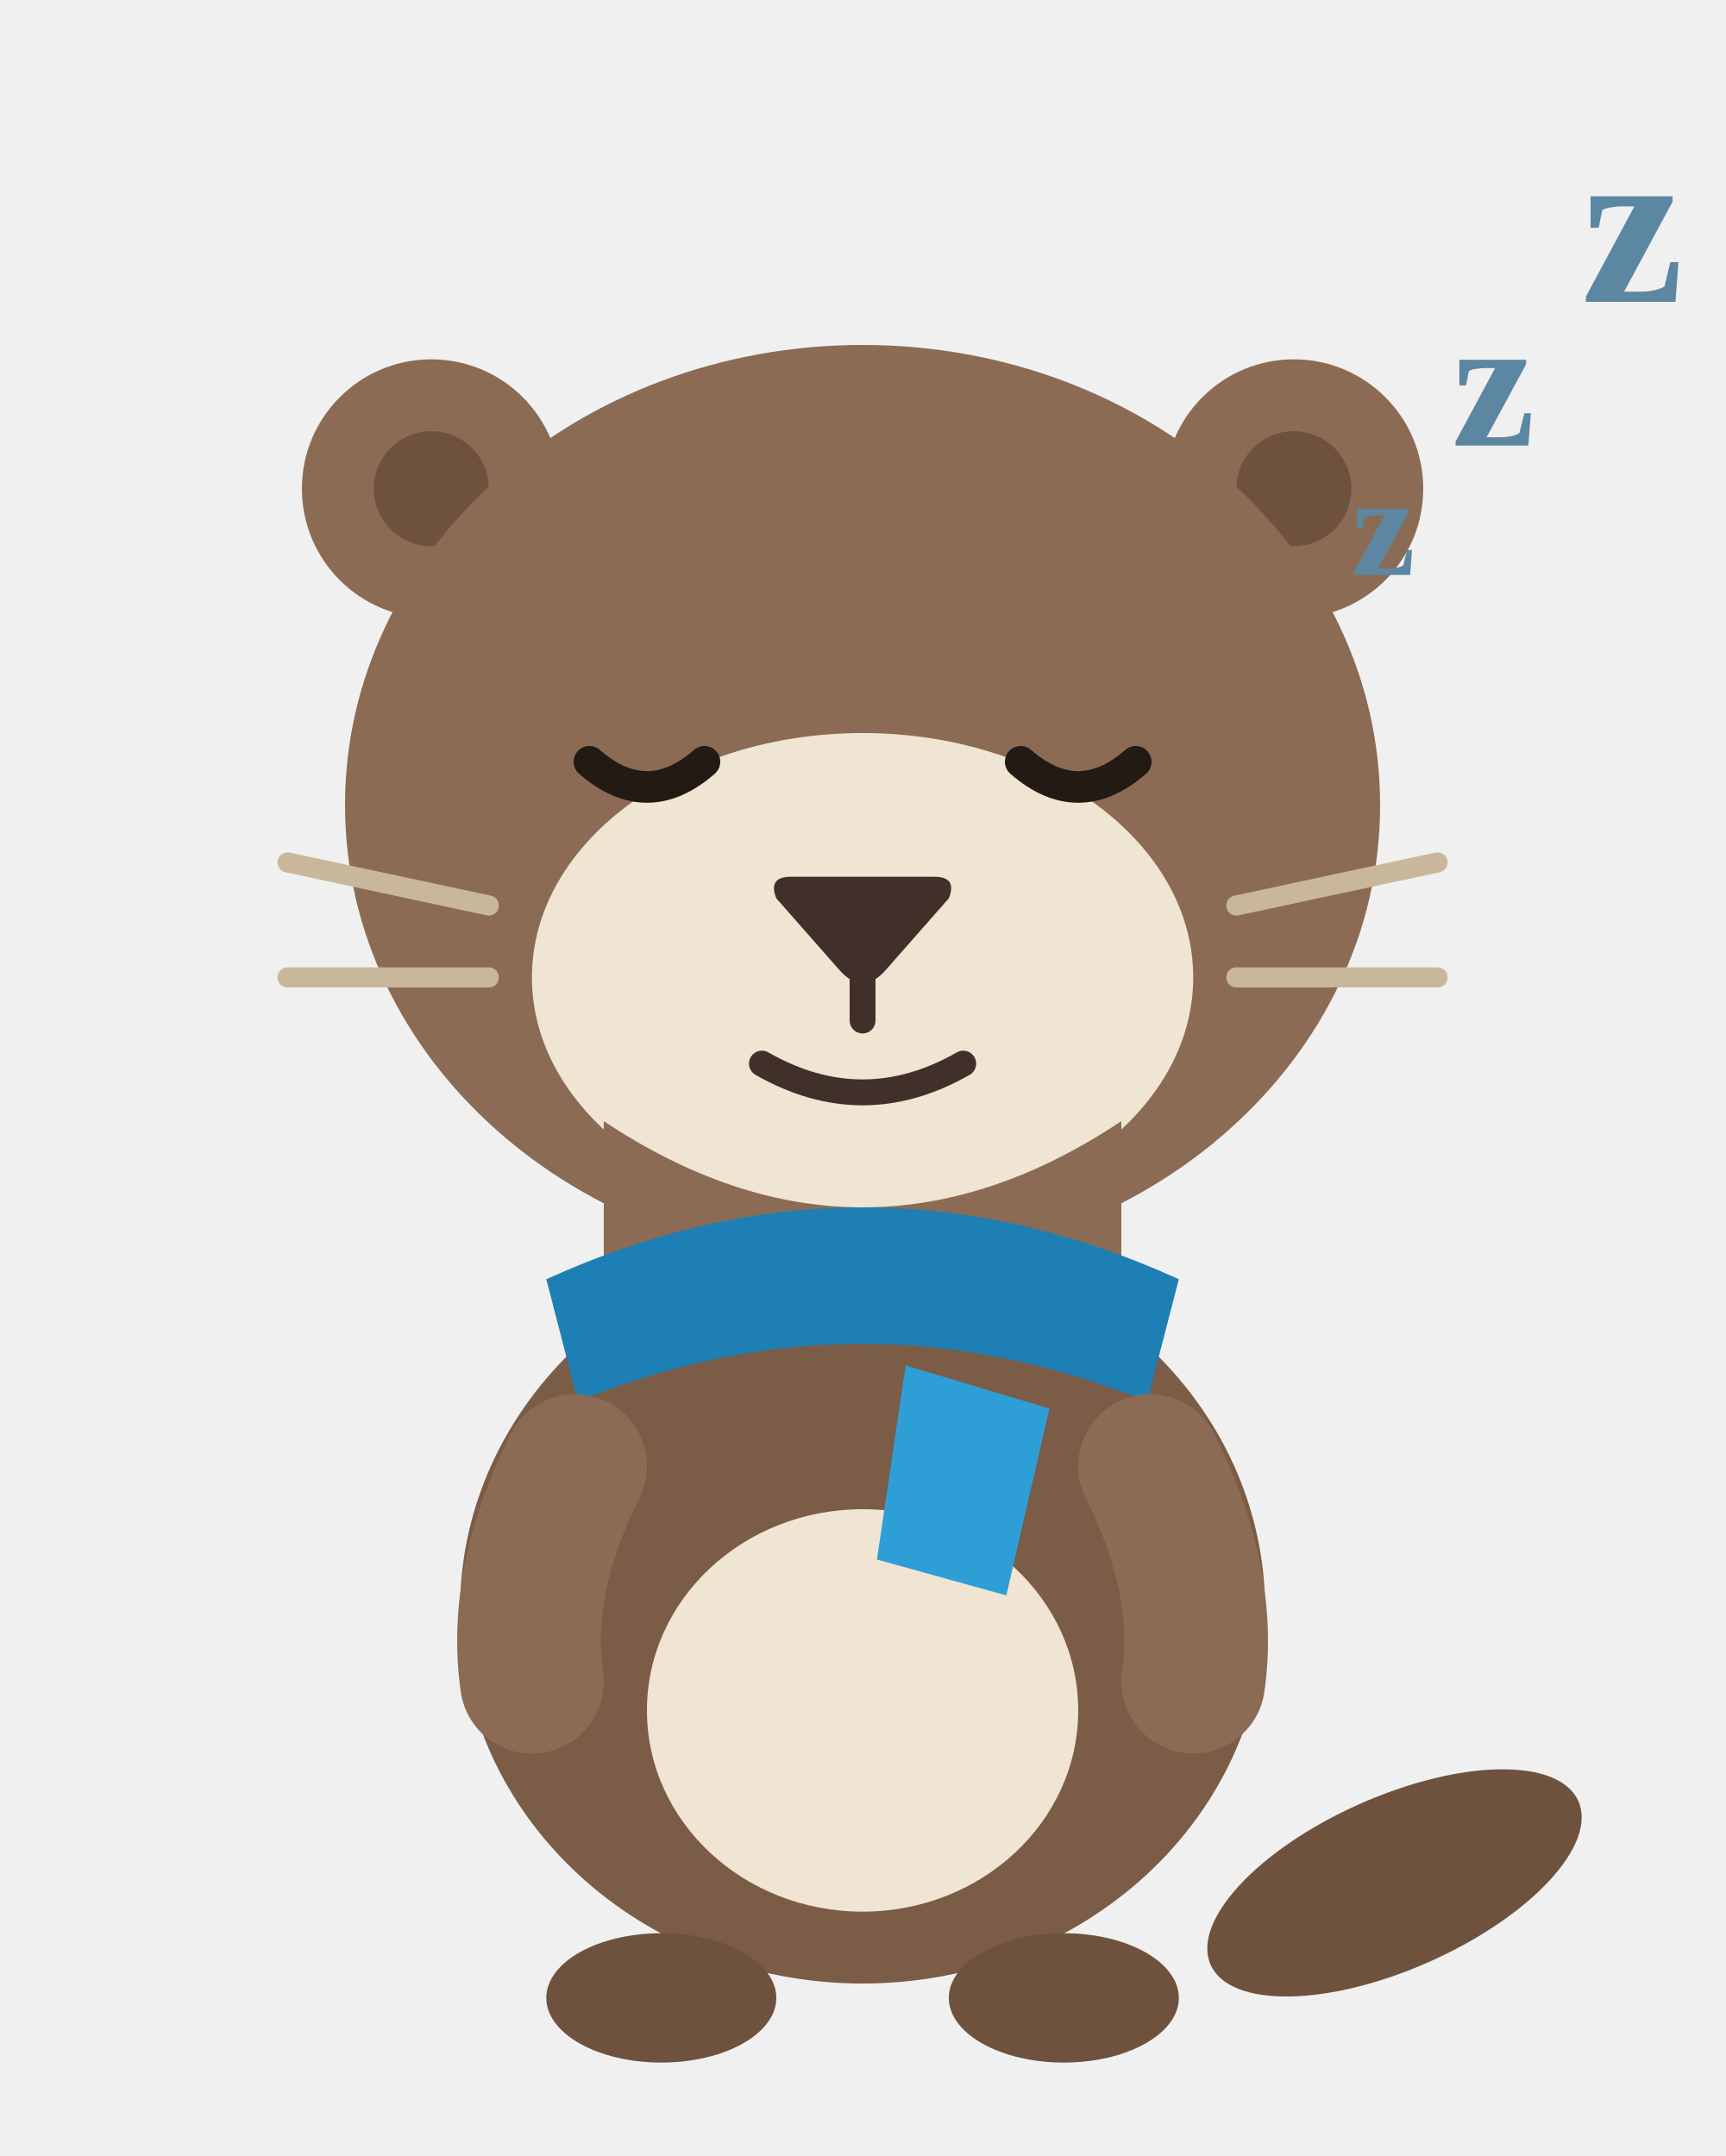
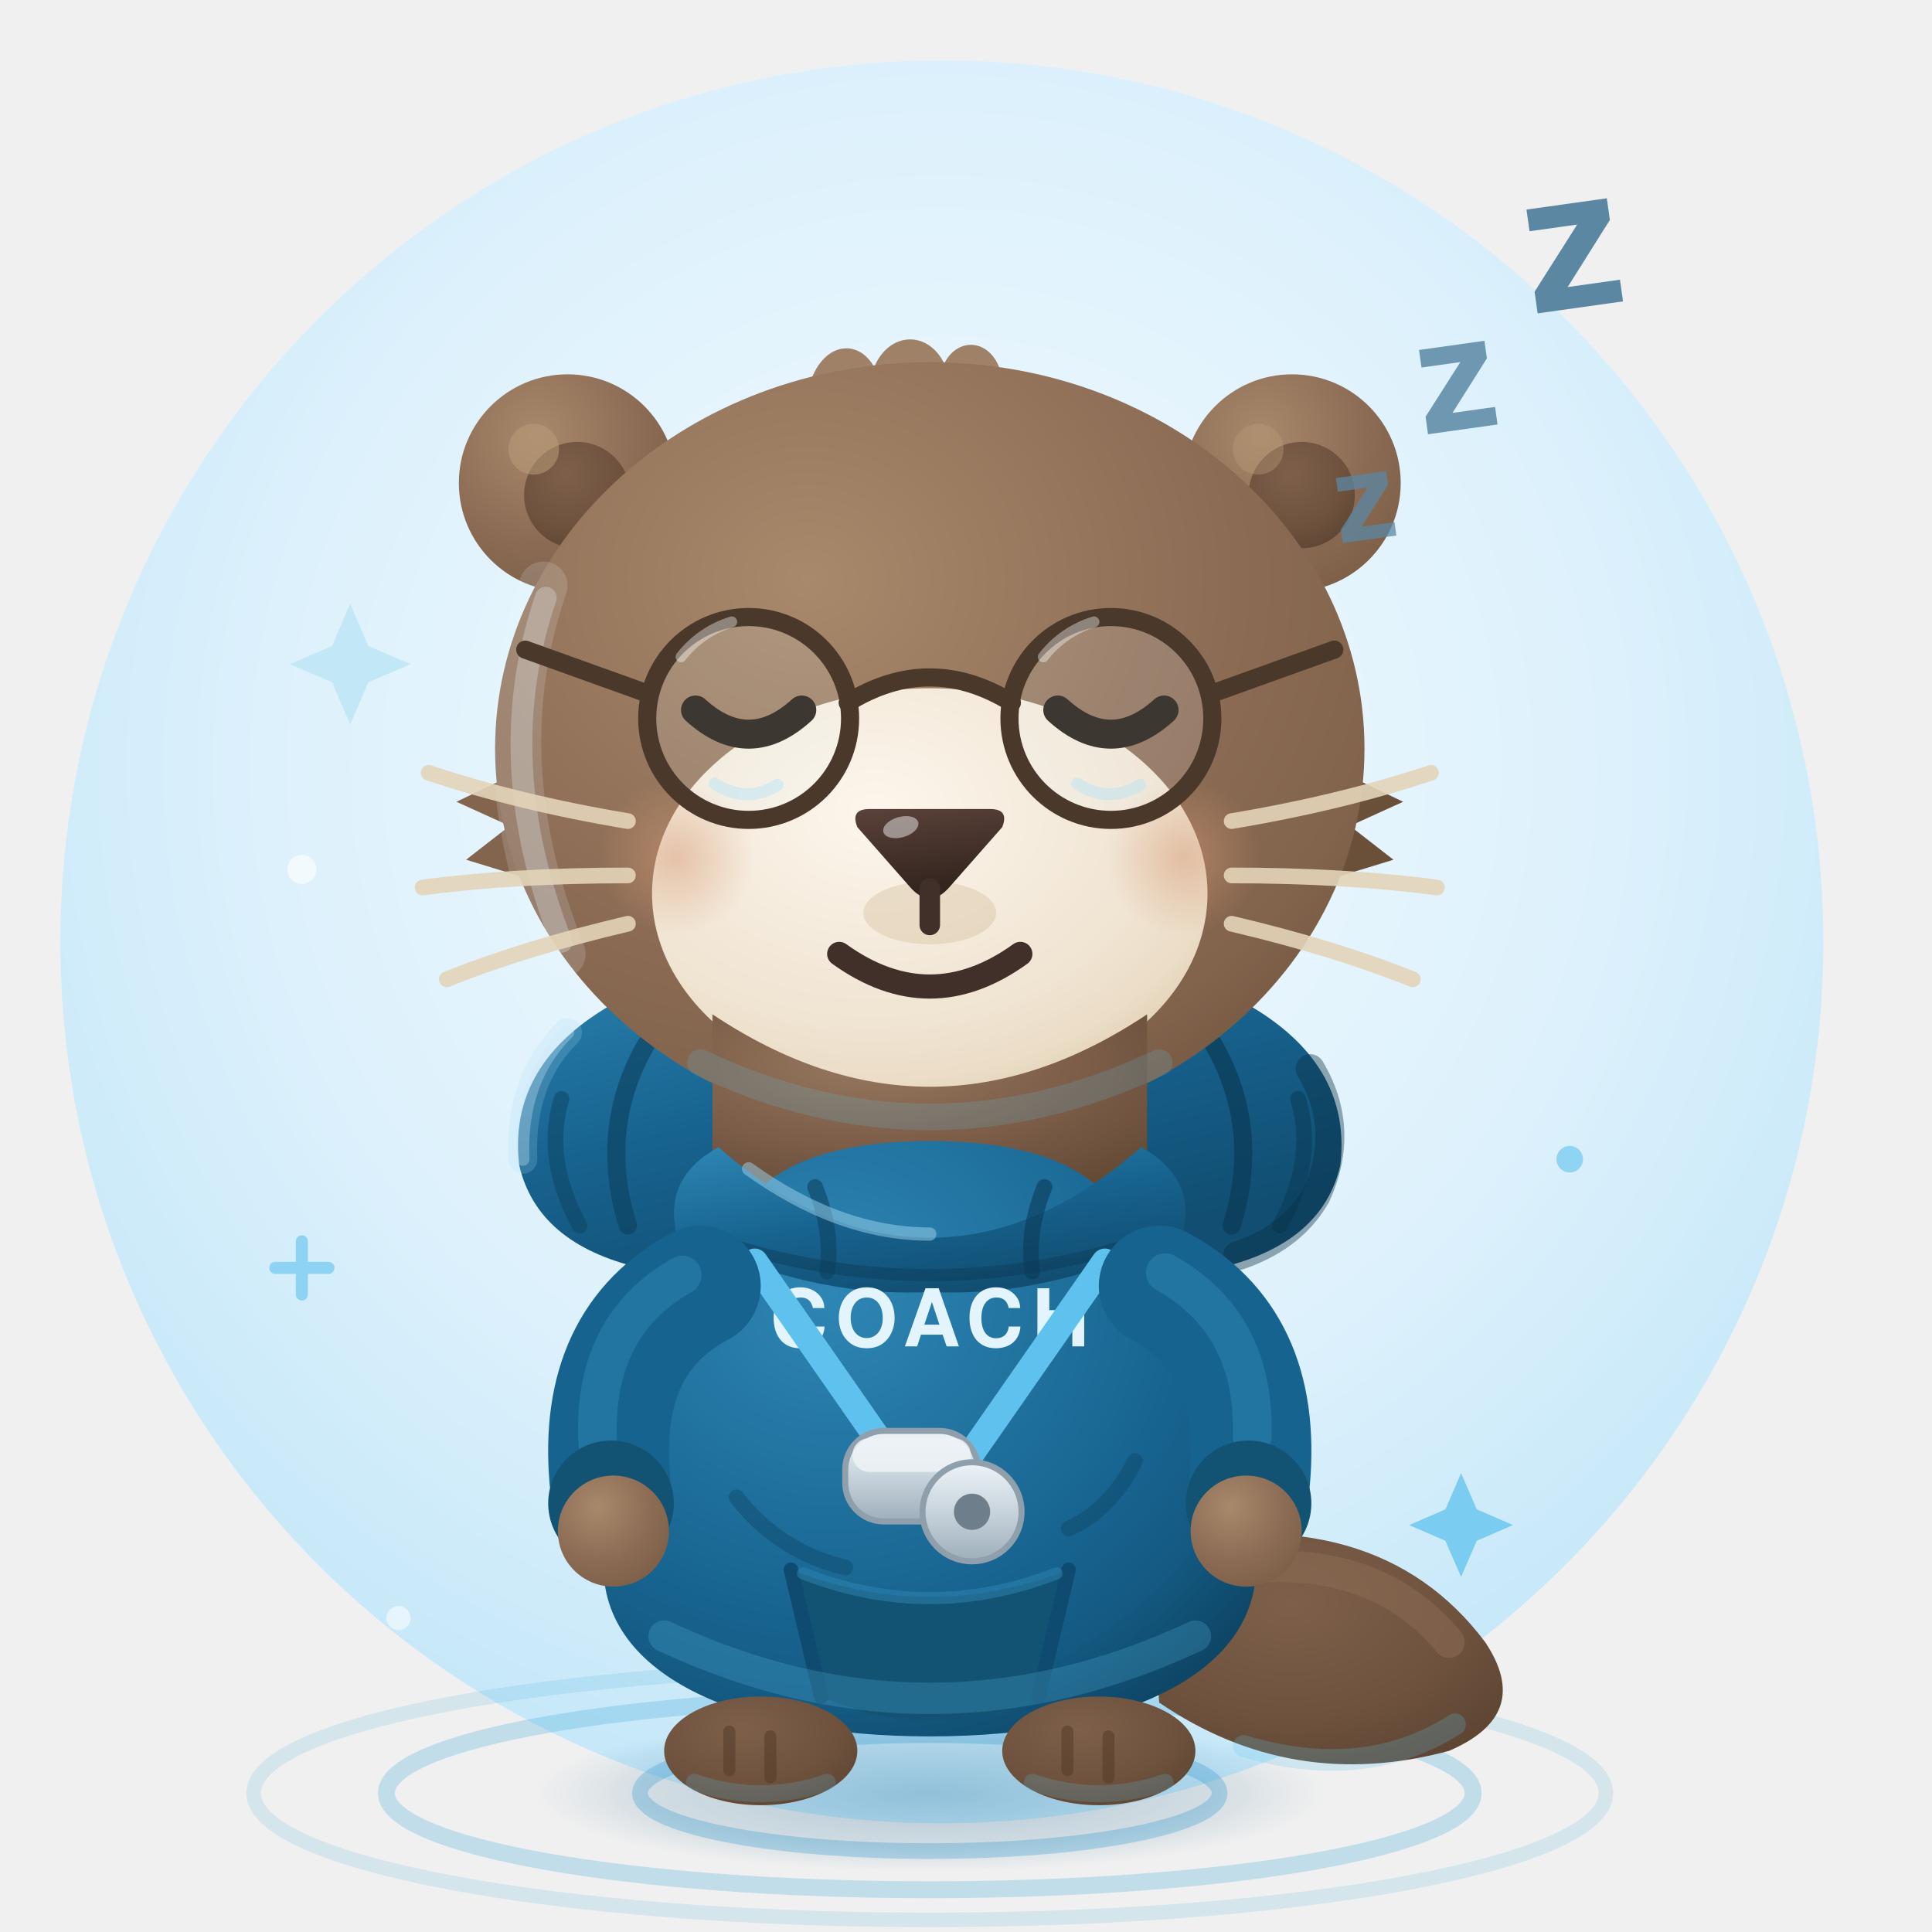
- <svg xmlns="http://www.w3.org/2000/svg" xmlns:xlink="http://www.w3.org/1999/xlink" viewBox="0 0 120 150" width="240" height="300">
+ <svg xmlns="http://www.w3.org/2000/svg" width="480" height="480" viewBox="-17 -6 160 160">
  <defs>
-     <g id="p-head">
-       <circle cx="30" cy="34" r="9" fill="#8B6B54" />
-       <circle cx="30" cy="34" r="4" fill="#6E523E" />
-       <circle cx="90" cy="34" r="9" fill="#8B6B54" />
-       <circle cx="90" cy="34" r="4" fill="#6E523E" />
-       <ellipse cx="60" cy="56" rx="36" ry="32" fill="#8B6B54" />
-       <ellipse cx="60" cy="68" rx="23" ry="17" fill="#F0E4D2" />
-       <path d="M55 61 h10 q1.6 0 1 1.5 l-4.4 5 q-1.6 1.8 -3.2 0 l-4.4 -5 q-0.6 -1.5 1 -1.5 Z" fill="#41302A" />
-       <g stroke="#C9B79C" stroke-width="1.4" stroke-linecap="round">
-         <line x1="34" y1="63" x2="20" y2="60" />
-         <line x1="34" y1="68" x2="20" y2="68" />
-         <line x1="86" y1="63" x2="100" y2="60" />
-         <line x1="86" y1="68" x2="100" y2="68" />
-       </g>
+     <radialGradient id="bg" cx="0.5" cy="0.4" r="0.62">
+       <stop offset="0" stop-color="#F2FAFF" />
+       <stop offset="0.62" stop-color="#DDF1FC" />
+       <stop offset="1" stop-color="#C4E7F8" />
+     </radialGradient>
+     <radialGradient id="furHead" cx="0.36" cy="0.28" r="0.95">
+       <stop offset="0" stop-color="#A8896B" />
+       <stop offset="0.52" stop-color="#8B6B54" />
+       <stop offset="1" stop-color="#755841" />
+     </radialGradient>
+     <radialGradient id="furBody" cx="0.36" cy="0.28" r="0.95">
+       <stop offset="0" stop-color="#97785F" />
+       <stop offset="0.55" stop-color="#7A5C47" />
+       <stop offset="1" stop-color="#5F4732" />
+     </radialGradient>
+     <radialGradient id="furInner" cx="0.4" cy="0.3" r="0.9">
+       <stop offset="0" stop-color="#7E604A" />
+       <stop offset="0.55" stop-color="#6E523E" />
+       <stop offset="1" stop-color="#56402D" />
+     </radialGradient>
+     <radialGradient id="cream" cx="0.4" cy="0.3" r="0.95">
+       <stop offset="0" stop-color="#FCF6EC" />
+       <stop offset="0.55" stop-color="#F0E4D2" />
+       <stop offset="1" stop-color="#DFCCAC" />
+     </radialGradient>
+     <radialGradient id="shadeFur" cx="0.36" cy="0.3" r="0.95">
+       <stop offset="0" stop-color="#3E2B1C" stop-opacity="0" />
+       <stop offset="0.72" stop-color="#3E2B1C" stop-opacity="0" />
+       <stop offset="1" stop-color="#3E2B1C" stop-opacity="0.3" />
+     </radialGradient>
+     <radialGradient id="shadeCream" cx="0.38" cy="0.3" r="0.95">
+       <stop offset="0" stop-color="#B08F63" stop-opacity="0" />
+       <stop offset="0.7" stop-color="#B08F63" stop-opacity="0" />
+       <stop offset="1" stop-color="#B08F63" stop-opacity="0.32" />
+     </radialGradient>
+     <radialGradient id="shadeBlue" cx="0.36" cy="0.28" r="0.95">
+       <stop offset="0" stop-color="#04263C" stop-opacity="0" />
+       <stop offset="0.7" stop-color="#04263C" stop-opacity="0" />
+       <stop offset="1" stop-color="#04263C" stop-opacity="0.48" />
+     </radialGradient>
+     <radialGradient id="hoodieBody" cx="0.35" cy="0.26" r="1">
+       <stop offset="0" stop-color="#2E86B4" />
+       <stop offset="0.55" stop-color="#17638F" />
+       <stop offset="1" stop-color="#0E4767" />
+     </radialGradient>
+     <linearGradient id="hoodOuter" x1="0" y1="0" x2="0.55" y2="1">
+       <stop offset="0" stop-color="#2E86B4" />
+       <stop offset="0.55" stop-color="#17638F" />
+       <stop offset="1" stop-color="#114E72" />
+     </linearGradient>
+     <linearGradient id="hoodInner" x1="0" y1="0" x2="0.3" y2="1">
+       <stop offset="0" stop-color="#0E4A6C" />
+       <stop offset="0.6" stop-color="#0A3A56" />
+       <stop offset="1" stop-color="#072C42" />
+     </linearGradient>
+     <linearGradient id="metal" x1="0" y1="0" x2="0" y2="1">
+       <stop offset="0" stop-color="#EEF4F8" />
+       <stop offset="0.55" stop-color="#C4D0D9" />
+       <stop offset="1" stop-color="#9DAEBA" />
+     </linearGradient>
+     <radialGradient id="eyeG" cx="0.36" cy="0.3" r="0.9">
+       <stop offset="0" stop-color="#4A3524" />
+       <stop offset="0.55" stop-color="#241A14" />
+       <stop offset="1" stop-color="#0F0A06" />
+     </radialGradient>
+     <radialGradient id="blush" cx="0.5" cy="0.5" r="0.5">
+       <stop offset="0" stop-color="#D69B77" stop-opacity="0.5" />
+       <stop offset="1" stop-color="#D69B77" stop-opacity="0" />
+     </radialGradient>
+     <radialGradient id="groundSh" cx="0.5" cy="0.5" r="0.5">
+       <stop offset="0" stop-color="#17638F" stop-opacity="0.3" />
+       <stop offset="0.7" stop-color="#17638F" stop-opacity="0.14" />
+       <stop offset="1" stop-color="#17638F" stop-opacity="0" />
+     </radialGradient>
+     <linearGradient id="noseG" x1="0" y1="0" x2="0.2" y2="1">
+       <stop offset="0" stop-color="#5A423A" />
+       <stop offset="1" stop-color="#31231D" />
+     </linearGradient>
+   </defs>
+   <circle cx="61" cy="72" r="73" fill="url(#bg)" />
+   <ellipse cx="60" cy="142.5" rx="24" ry="4.8" fill="none" stroke="#2E9FD6" stroke-width="1.3" opacity="0.3" />
+   <ellipse cx="60" cy="142.5" rx="45" ry="8" fill="none" stroke="#2E9FD6" stroke-width="1.4" opacity="0.24" />
+   <ellipse cx="60" cy="142.5" rx="56" ry="10.5" fill="none" stroke="#2E9FD6" stroke-width="1.2" opacity="0.14" />
+   <ellipse cx="60" cy="142.5" rx="33" ry="6.5" fill="url(#groundSh)" />
+   <path d="M78 122 Q97 118 106 130 Q110 136 103 139 Q90 142.5 79 135 Z" fill="url(#furInner)" />
+   <path d="M82 124.5 Q96 121.5 103 130" fill="none" stroke="#8B6B54" stroke-width="2.6" stroke-linecap="round" opacity="0.55" />
+   <path d="M86 138.6 Q96 141.6 103.5 136.8" fill="none" stroke="#5FC2EE" stroke-width="1.8" stroke-linecap="round" opacity="0.22" />
+   <path d="M34 77 Q25 82 26 90.5 Q27.5 97 36 99 L84 99 Q92.5 97 94 90.5 Q95 82 86 77 Q73 70.5 60 70.5 Q47 70.5 34 77 Z" fill="url(#hoodOuter)" />
+   <path d="M36.5 80.5 Q32.5 87.5 35 95.5" fill="none" stroke="#0C4260" stroke-width="1.5" stroke-linecap="round" opacity="0.65" />
+   <path d="M29.5 85 Q28 90 31 95.5" fill="none" stroke="#0C4260" stroke-width="1.3" stroke-linecap="round" opacity="0.5" />
+   <path d="M83.5 80.5 Q87.5 87.5 85 95.5" fill="none" stroke="#0A3A56" stroke-width="1.5" stroke-linecap="round" opacity="0.7" />
+   <path d="M90.5 85 Q92 90 89 95.5" fill="none" stroke="#0A3A56" stroke-width="1.3" stroke-linecap="round" opacity="0.55" />
+   <path d="M91.5 82.5 Q94.5 87.5 92 93 Q90 96.5 85.5 98" fill="none" stroke="#072C42" stroke-width="2.4" stroke-linecap="round" opacity="0.4" />
+   <path d="M30 79.5 Q26 83.5 26.3 90" fill="none" stroke="#A9DBF3" stroke-width="2.4" stroke-linecap="round" opacity="0.2" />
+   <path d="M30 79.5 Q26 83.5 26.3 90" fill="none" stroke="#CDE9F8" stroke-width="1.1" stroke-linecap="round" opacity="0.32" />
+   <g>
+     <path d="M50 26 C51 22.4 54 21.9 55.4 24.4 C56.6 21.5 59.8 21.3 61.2 24.1 C62.4 21.7 65.4 22.1 66 25.3 C60.8 24 55.4 24 50 26 Z" fill="#9B7C60" opacity="0.95" />
+     <path d="M25.8 58 l-5 2.4 4.4 2 -3.6 2.8 4.9 1.5 Z" fill="#83654E" />
+     <path d="M94.2 58 l5 2.4 -4.4 2 3.6 2.8 -4.9 1.5 Z" fill="#6B5039" />
+     <circle cx="30" cy="34" r="9" fill="url(#furHead)" />
+     <circle cx="30.8" cy="35" r="4.4" fill="url(#furInner)" />
+     <circle cx="27.2" cy="31.2" r="2.1" fill="#B99A78" opacity="0.55" />
+     <circle cx="90" cy="34" r="9" fill="url(#furHead)" />
+     <circle cx="90.8" cy="35" r="4.4" fill="url(#furInner)" />
+     <circle cx="87.2" cy="31.2" r="2.1" fill="#B99A78" opacity="0.4" />
+     <ellipse cx="60" cy="56" rx="36" ry="32" fill="url(#furHead)" />
+     <ellipse cx="60" cy="56" rx="36" ry="32" fill="url(#shadeFur)" />
+     <path d="M29.5 73 Q23 57 28 42.5" fill="none" stroke="#EAF6FD" stroke-width="4" stroke-linecap="round" opacity="0.16" />
+     <path d="M29.5 72 Q23.6 57 28.2 43.5" fill="none" stroke="#EAF6FD" stroke-width="1.8" stroke-linecap="round" opacity="0.28" />
+     <ellipse cx="60" cy="68" rx="23" ry="17" fill="url(#cream)" />
+     <ellipse cx="60" cy="68" rx="23" ry="17" fill="url(#shadeCream)" />
+     <circle cx="39" cy="65" r="6.5" fill="url(#blush)" />
+     <circle cx="81" cy="65" r="6.5" fill="url(#blush)" />
+     <ellipse cx="60" cy="69.6" rx="5.5" ry="2.6" fill="#C9AE85" opacity="0.3" />
+     <path d="M55 61 h10 q1.6 0 1 1.5 l-4.4 5 q-1.6 1.8 -3.2 0 l-4.4 -5 q-0.6 -1.5 1 -1.5 Z" fill="url(#noseG)" />
+     <ellipse cx="57.6" cy="62.5" rx="1.5" ry="0.85" fill="#FFFFFF" opacity="0.45" transform="rotate(-16 57.6 62.5)" />
+     <path d="M60 67.6 v3" stroke="#41302A" stroke-width="1.7" fill="none" stroke-linecap="round" />
+     <path d="M52.5 73 q7.5 5.4 15 0" stroke="#41302A" stroke-width="2" fill="none" stroke-linecap="round" />
+     <path d="M40.6 52.8 q4.4 4 8.8 0" stroke="#241A14" stroke-width="2.4" fill="none" stroke-linecap="round" />
+     <path d="M70.6 52.8 q4.4 4 8.8 0" stroke="#241A14" stroke-width="2.4" fill="none" stroke-linecap="round" />
+     <path d="M42.2 58.9 q2.6 1.7 5.2 0.1" fill="none" stroke="#AEDFF6" stroke-width="1" stroke-linecap="round" opacity="0.45" />
+     <path d="M72.2 58.9 q2.6 1.7 5.2 0.1" fill="none" stroke="#AEDFF6" stroke-width="1" stroke-linecap="round" opacity="0.45" />
+     <g fill="none" stroke="#4A382A" stroke-width="1.5" stroke-linecap="round">
+       <circle cx="45" cy="53.5" r="8.4" fill="#EAF7FF" fill-opacity="0.13" />
+       <circle cx="75" cy="53.5" r="8.4" fill="#EAF7FF" fill-opacity="0.13" />
+       <path d="M53.2 52.2 q6.8 -4.2 13.6 0" />
+       <path d="M36.8 51.5 L26.5 47.8" />
+       <path d="M83.2 51.5 L93.5 47.8" />
    </g>
-     <g id="p-body">
-       <ellipse cx="97" cy="131" rx="14" ry="6" fill="#6E523E" transform="rotate(-24 97 131)" />
-       <path d="M42 78 q18 12 36 0 v14 h-36 Z" fill="#8B6B54" />
-       <ellipse cx="60" cy="112" rx="28" ry="26" fill="#7A5C47" />
-       <ellipse cx="60" cy="119" rx="15" ry="14" fill="#F0E4D2" />
-       <ellipse cx="46" cy="139" rx="8" ry="4.5" fill="#6E523E" />
-       <ellipse cx="74" cy="139" rx="8" ry="4.5" fill="#6E523E" />
-       <path d="M38 89 q22 -10 44 0 l-2.2 8.5 q-20 -8 -39.6 0 Z" fill="#1E7FB4" />
-       <path d="M63 95 l10 3 -3 13 -9 -2.5 Z" fill="#2E9FD6" />
+     <path d="M39.4 48.4 a8.4 8.4 0 0 1 4.2 -2.9" fill="none" stroke="#FFFFFF" stroke-width="0.9" stroke-linecap="round" opacity="0.38" />
+     <path d="M69.4 48.4 a8.4 8.4 0 0 1 4.2 -2.9" fill="none" stroke="#FFFFFF" stroke-width="0.9" stroke-linecap="round" opacity="0.38" />
+     <g stroke="#E3D4B8" stroke-width="1.3" stroke-linecap="round" opacity="0.9" fill="none">
+       <path d="M35 62 q-9 -1.5 -16.5 -4" />
+       <path d="M35 66.5 q-9.5 0 -17 1" />
+       <path d="M35 70.5 q-8.5 2 -15 4.6" />
+       <path d="M85 62 q9 -1.5 16.5 -4" />
+       <path d="M85 66.5 q9.5 0 17 1" />
+       <path d="M85 70.5 q8.5 2 15 4.6" />
    </g>
-     <g id="p-brows">
-       <rect x="34" y="41" width="17" height="4.6" rx="2.3" fill="#54402F" transform="rotate(6 42 43)" />
-       <rect x="69" y="41" width="17" height="4.6" rx="2.3" fill="#54402F" transform="rotate(-6 78 43)" />
-     </g>
-     <g id="p-brows-worry">
-       <rect x="34" y="41" width="17" height="4.6" rx="2.3" fill="#54402F" transform="rotate(-9 42 43)" />
-       <rect x="69" y="41" width="17" height="4.6" rx="2.3" fill="#54402F" transform="rotate(9 78 43)" />
-     </g>
-     <g id="p-eyes-open">
-       <circle cx="45" cy="53" r="3.6" fill="#241A14" />
-       <circle cx="46.3" cy="51.8" r="1.1" fill="#fff" />
-       <circle cx="75" cy="53" r="3.6" fill="#241A14" />
-       <circle cx="76.3" cy="51.8" r="1.1" fill="#fff" />
-     </g>
-     <g id="p-eyes-happy" stroke="#241A14" stroke-width="2.4" fill="none" stroke-linecap="round">
-       <path d="M41 54 q4 -5 8 0" />
-       <path d="M71 54 q4 -5 8 0" />
-     </g>
-     <g id="p-eyes-closed" stroke="#241A14" stroke-width="2.2" fill="none" stroke-linecap="round">
-       <path d="M41 53 q4 3.5 8 0" />
-       <path d="M71 53 q4 3.5 8 0" />
-     </g>
-     <g id="p-mouth-neutral" stroke="#41302A" stroke-width="1.8" fill="none" stroke-linecap="round">
-       <path d="M60 68 v3" />
-       <path d="M53 74 q7 4 14 0" />
-     </g>
-     <g id="p-mouth-smile" stroke="#41302A" stroke-width="1.8" fill="none" stroke-linecap="round">
-       <path d="M60 68 v3" />
-       <path d="M51 73 q9 6.5 18 0" />
-     </g>
-     <g id="p-mouth-open">
-       <path d="M60 68 v2" stroke="#41302A" stroke-width="1.8" stroke-linecap="round" />
-       <ellipse cx="60" cy="76.5" rx="5.5" ry="4.2" fill="#41302A" />
-     </g>
-     <g id="p-mouth-worry" stroke="#41302A" stroke-width="1.8" fill="none" stroke-linecap="round">
-       <path d="M60 68 v3" />
-       <path d="M55 75 q5 -3.5 10 0" />
-     </g>
-     <g id="p-arms-down" stroke="#8B6B54" stroke-width="10" stroke-linecap="round" fill="none">
-       <path d="M40 102 q-4 8 -3 15" />
-       <path d="M80 102 q4 8 3 15" />
-     </g>
-     <g id="p-arms-up">
-       <g stroke="#8B6B54" stroke-width="10" stroke-linecap="round" fill="none">
-         <path d="M40 101 q-11 -7 -14 -18" />
-         <path d="M80 101 q11 -7 14 -18" />
-       </g>
-       <circle cx="25" cy="81" r="5.6" fill="#8B6B54" />
-       <circle cx="95" cy="81" r="5.6" fill="#8B6B54" />
-     </g>
-     <g id="p-arm-point">
-       <g stroke="#8B6B54" stroke-width="10" stroke-linecap="round" fill="none">
-         <path d="M40 102 q-4 8 -3 15" />
-         <path d="M78 102 q14 -5 22 -13" />
-       </g>
-       <circle cx="102" cy="87" r="5.6" fill="#8B6B54" />
-     </g>
-     <g id="p-arm-cheer">
-       <g stroke="#8B6B54" stroke-width="10" stroke-linecap="round" fill="none">
-         <path d="M40 102 q-4 8 -3 15" />
-         <path d="M78 103 q10 -1 15 -7" />
-       </g>
-       <circle cx="95" cy="94" r="6" fill="#8B6B54" />
-     </g>
-     <g id="p-arms-crossed">
-       <g stroke="#8B6B54" stroke-width="10" stroke-linecap="round" fill="none">
-         <path d="M41 105 q19 11 37 -1" />
-         <path d="M79 105 q-19 11 -37 -1" />
-       </g>
-     </g>
-     <g id="p-paws-together">
-       <g stroke="#8B6B54" stroke-width="10" stroke-linecap="round" fill="none">
-         <path d="M41 103 q6 6 13 7" />
-         <path d="M79 103 q-6 6 -13 7" />
-       </g>
-       <circle cx="55" cy="111" r="5.6" fill="#8B6B54" />
-       <circle cx="65" cy="111" r="5.6" fill="#8B6B54" />
-     </g>
-     <g id="p-zzz" fill="#5B87A3" font-weight="700">
-       <text x="94" y="40" font-size="10">z</text>
-       <text x="101" y="31" font-size="13">z</text>
-       <text x="110" y="21" font-size="16">z</text>
-     </g>
-     <g id="p-bubbles" fill="#9DC3D9">
-       <circle cx="97" cy="45" r="3" />
-       <circle cx="105" cy="36" r="4.6" />
-     </g>
-     <g id="p-sparkles" fill="#2E9FD6">
-       <path d="M18 66 l1.8 4.6 4.6 1.8 -4.6 1.8 -1.8 4.6 -1.8 -4.6 -4.6 -1.8 4.6 -1.8 Z" />
-       <path d="M100 60 l1.5 3.8 3.8 1.5 -3.8 1.5 -1.5 3.8 -1.5 -3.8 -3.8 -1.5 3.8 -1.5 Z" />
-     </g>
-     <g id="p-clap-arcs" stroke="#2E9FD6" stroke-width="2" fill="none" stroke-linecap="round">
-       <path d="M45 100 q-4 5 -3 10" />
-       <path d="M75 100 q4 5 3 10" />
-     </g>
-   </defs>
-   <use xlink:href="#p-head" href="#p-head" />
-   <use xlink:href="#p-body" href="#p-body" />
-   <use xlink:href="#p-arms-down" href="#p-arms-down" />
-   <use xlink:href="#p-eyes-closed" href="#p-eyes-closed" />
-   <use xlink:href="#p-mouth-neutral" href="#p-mouth-neutral" />
-   <use xlink:href="#p-zzz" href="#p-zzz" />
+   </g>
+   <path d="M42 78 q18 12 36 0 v14 h-36 Z" fill="url(#furBody)" />
+   <path d="M41 82 Q60 91 79 82" fill="none" stroke="#5FC2EE" stroke-width="2.2" stroke-linecap="round" opacity="0.18" />
+   <path d="M60 88.5 C51 88.5 45 91 43.5 96.5 C39 107 33.5 114 33 123 C32.4 132.6 44 137.8 60 137.8 C76 137.8 87.6 132.6 87 123 C86.5 114 81 107 76.5 96.5 C75 91 69 88.5 60 88.5 Z" fill="url(#hoodieBody)" />
+   <path d="M60 88.5 C51 88.5 45 91 43.5 96.5 C39 107 33.5 114 33 123 C32.4 132.6 44 137.8 60 137.8 C76 137.8 87.6 132.6 87 123 C86.5 114 81 107 76.5 96.5 C75 91 69 88.5 60 88.5 Z" fill="url(#shadeBlue)" />
+   <path d="M35.5 120 Q33 109 41 98.5" fill="none" stroke="#9ED4F0" stroke-width="2" stroke-linecap="round" opacity="0.45" />
+   <path d="M42.5 89 Q51 96.5 60 96.5 Q69 96.5 77.5 89 Q82 91.5 81 96 Q70.5 101.5 60 101 Q49.5 101.5 39 96 Q38 91.5 42.5 89 Z" fill="url(#hoodOuter)" />
+   <path d="M50.5 92.3 Q52 96 51.5 99.3" fill="none" stroke="#0C4260" stroke-width="1.3" stroke-linecap="round" opacity="0.6" />
+   <path d="M69.5 92.3 Q68 96 68.5 99.3" fill="none" stroke="#0A3A56" stroke-width="1.3" stroke-linecap="round" opacity="0.6" />
+   <path d="M45 90.8 Q52.5 96.2 60 96.2" fill="none" stroke="#9ED4F0" stroke-width="1.1" stroke-linecap="round" opacity="0.5" />
+   <path d="M42 96.6 Q60 102.6 78 96.6" fill="none" stroke="#0A3A56" stroke-width="1" stroke-linecap="round" opacity="0.45" />
+   <path d="M48.5 124 Q60 128.5 71.5 124 L69 134.5 Q60 138.5 51 134.5 Z" fill="#125273" />
+   <path d="M48.5 124 L51 134.5" stroke="#0F4B70" stroke-width="1.2" fill="none" stroke-linecap="round" />
+   <path d="M71.5 124 L69 134.5" stroke="#0F4B70" stroke-width="1.2" fill="none" stroke-linecap="round" />
+   <path d="M49.5 124.3 Q60 128.4 70.5 124.3" stroke="#2E86B4" stroke-width="1" fill="none" stroke-linecap="round" opacity="0.5" />
+   <path d="M44 118 q3.5 4.5 9 5.8" stroke="#0E4767" stroke-width="1.3" fill="none" stroke-linecap="round" opacity="0.45" />
+   <path d="M77 115 q-2 4 -5.5 5.6" stroke="#0E4767" stroke-width="1.3" fill="none" stroke-linecap="round" opacity="0.45" />
+   <text x="60" y="105.5" font-size="6.6" font-weight="800" fill="#E3F4FC" text-anchor="middle" font-family="'Helvetica Neue',Helvetica,Arial,sans-serif" letter-spacing="0.7">COACH</text>
+   <path d="M45.5 98.5 L57 115" stroke="#5FC2EE" stroke-width="2.2" fill="none" stroke-linecap="round" />
+   <path d="M74.5 98.5 L63 115" stroke="#5FC2EE" stroke-width="2.2" fill="none" stroke-linecap="round" />
+   <rect x="53" y="112.5" width="11" height="7.5" rx="3.2" fill="url(#metal)" stroke="#8FA0AC" stroke-width="0.5" />
+   <rect x="53.6" y="113.1" width="9.8" height="2.8" rx="1.4" fill="#EDF3F7" opacity="0.85" />
+   <circle cx="63.5" cy="119.2" r="4.1" fill="url(#metal)" stroke="#8FA0AC" stroke-width="0.5" />
+   <circle cx="63.5" cy="119.2" r="1.5" fill="#6E7E8A" />
+   <path d="M38 129.5 Q60 139.8 82 129.5" fill="none" stroke="#5FC2EE" stroke-width="2.6" stroke-linecap="round" opacity="0.22" />
+   <ellipse cx="46" cy="139" rx="8" ry="4.5" fill="url(#furInner)" />
+   <ellipse cx="74" cy="139" rx="8" ry="4.5" fill="url(#furInner)" />
+   <g stroke="#4F3826" stroke-width="1" stroke-linecap="round" opacity="0.5">
+     <path d="M43.4 137.4 v3.2" />
+     <path d="M46.8 137.8 v3.4" />
+     <path d="M71.4 137.4 v3.2" />
+     <path d="M74.8 137.8 v3.4" />
+   </g>
+   <path d="M40.5 141.6 Q46 143.5 51.5 141.6" fill="none" stroke="#5FC2EE" stroke-width="1.4" stroke-linecap="round" opacity="0.2" />
+   <path d="M68.5 141.6 Q74 143.5 79.5 141.6" fill="none" stroke="#5FC2EE" stroke-width="1.4" stroke-linecap="round" opacity="0.2" />
+   <path d="M41 100.5 q-8.5 4.5 -7.5 16" stroke="#17638F" stroke-width="10" stroke-linecap="round" fill="none" />
+   <path d="M39.5 99.6 q-7.5 4.2 -7 14" stroke="#2E86B4" stroke-width="3.2" stroke-linecap="round" fill="none" opacity="0.5" />
+   <circle cx="33.6" cy="118.5" r="5.2" fill="#125273" />
+   <circle cx="33.8" cy="120.8" r="4.6" fill="url(#furHead)" />
+   <path d="M79 100.5 q8.5 4.5 7.5 16" stroke="#17638F" stroke-width="10" stroke-linecap="round" fill="none" />
+   <path d="M79.5 99.4 q7.5 4.2 7.2 13.6" stroke="#2E86B4" stroke-width="3.2" stroke-linecap="round" fill="none" opacity="0.5" />
+   <circle cx="86.4" cy="118.5" r="5.2" fill="#125273" />
+   <circle cx="86.2" cy="120.8" r="4.6" fill="url(#furHead)" />
+   <g fill="#5B87A3" font-family="'Helvetica Neue',Helvetica,Arial,sans-serif" font-weight="700">
+     <text x="94" y="39" font-size="10" opacity="0.75" transform="rotate(-8 94 39)">z</text>
+     <text x="101" y="30" font-size="13" opacity="0.85" transform="rotate(-8 101 30)">z</text>
+     <text x="110" y="20" font-size="16" transform="rotate(-8 110 20)">z</text>
+   </g>
+   <g stroke="#5FC2EE" stroke-width="1" stroke-linecap="round" opacity="0.6">
+     <path d="M8 96.8 v4.4" />
+     <path d="M5.8 99 h4.4" />
+   </g>
+   <path d="M12 44 l1.5 3.5 3.5 1.5 -3.5 1.5 -1.5 3.5 -1.5 -3.5 -3.5 -1.5 3.5 -1.5 Z" fill="#BFE5F6" opacity="0.9" />
+   <path d="M104 116 l1.3 3 3 1.3 -3 1.3 -1.3 3 -1.3 -3 -3 -1.3 3 -1.3 Z" fill="#5FC2EE" opacity="0.75" />
+   <circle cx="8" cy="66" r="1.2" fill="#FFFFFF" opacity="0.65" />
+   <circle cx="113" cy="90" r="1.1" fill="#5FC2EE" opacity="0.6" />
+   <circle cx="16" cy="128" r="1" fill="#FFFFFF" opacity="0.55" />
</svg>
